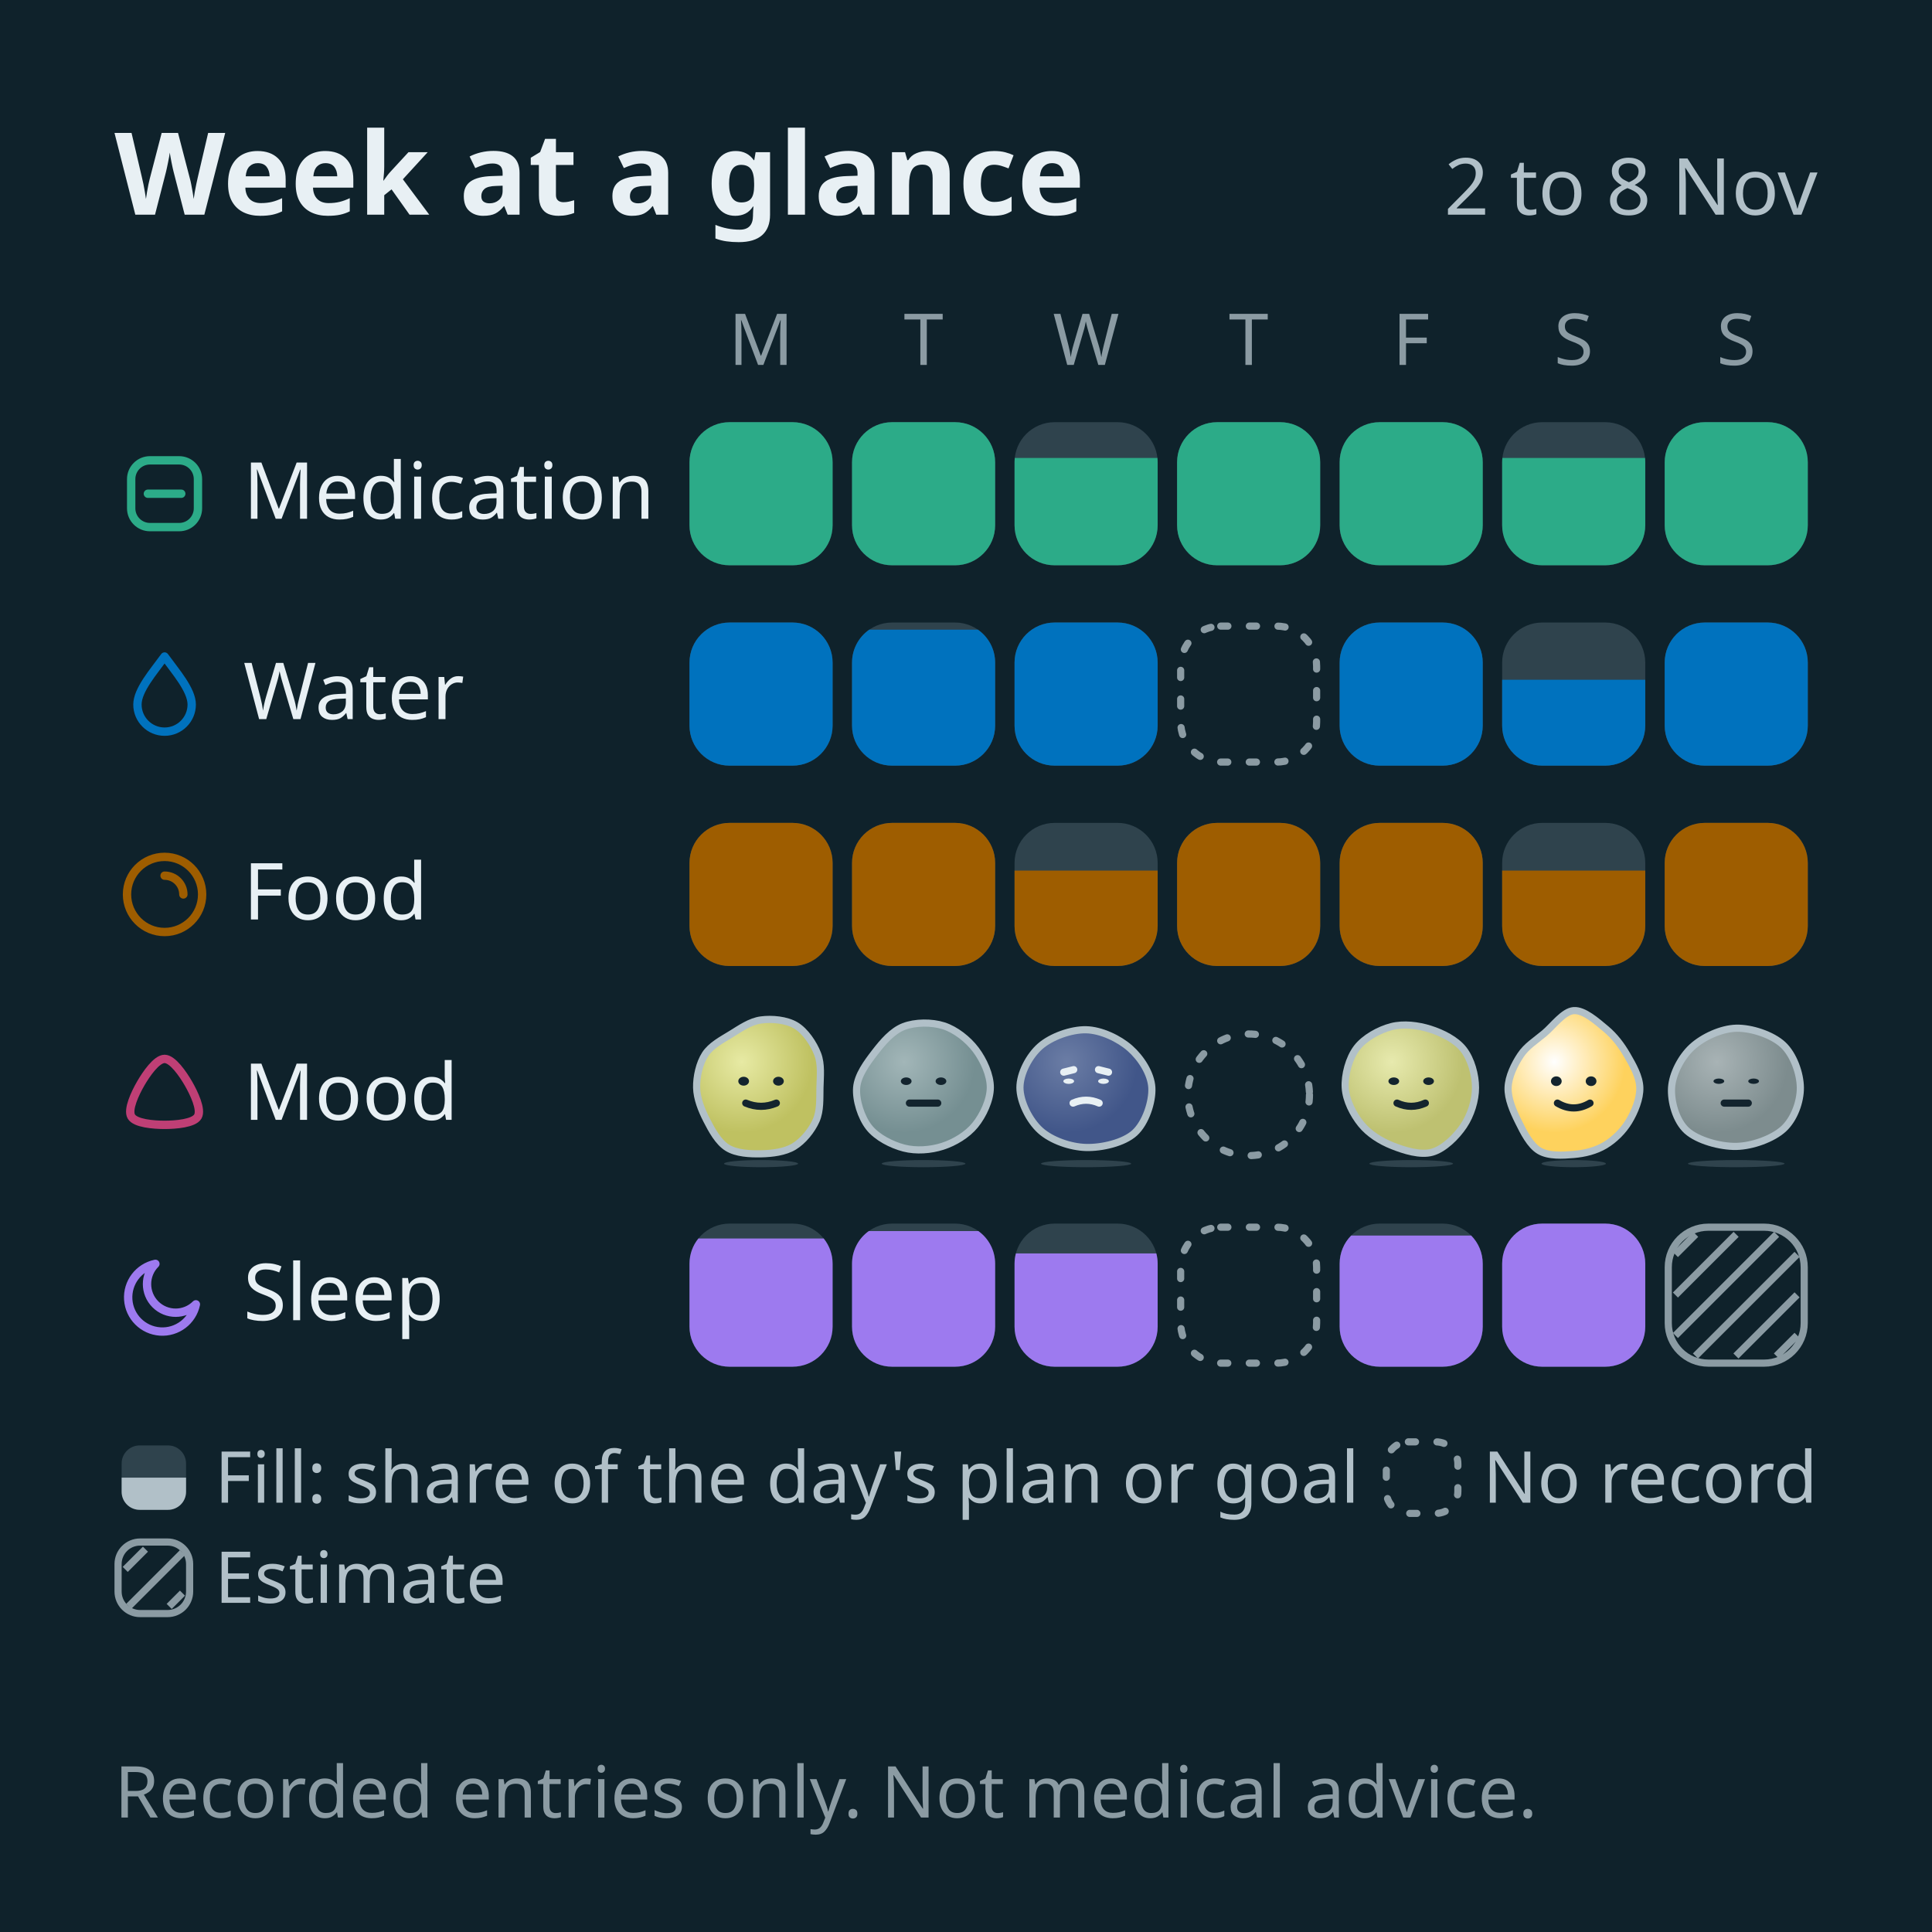
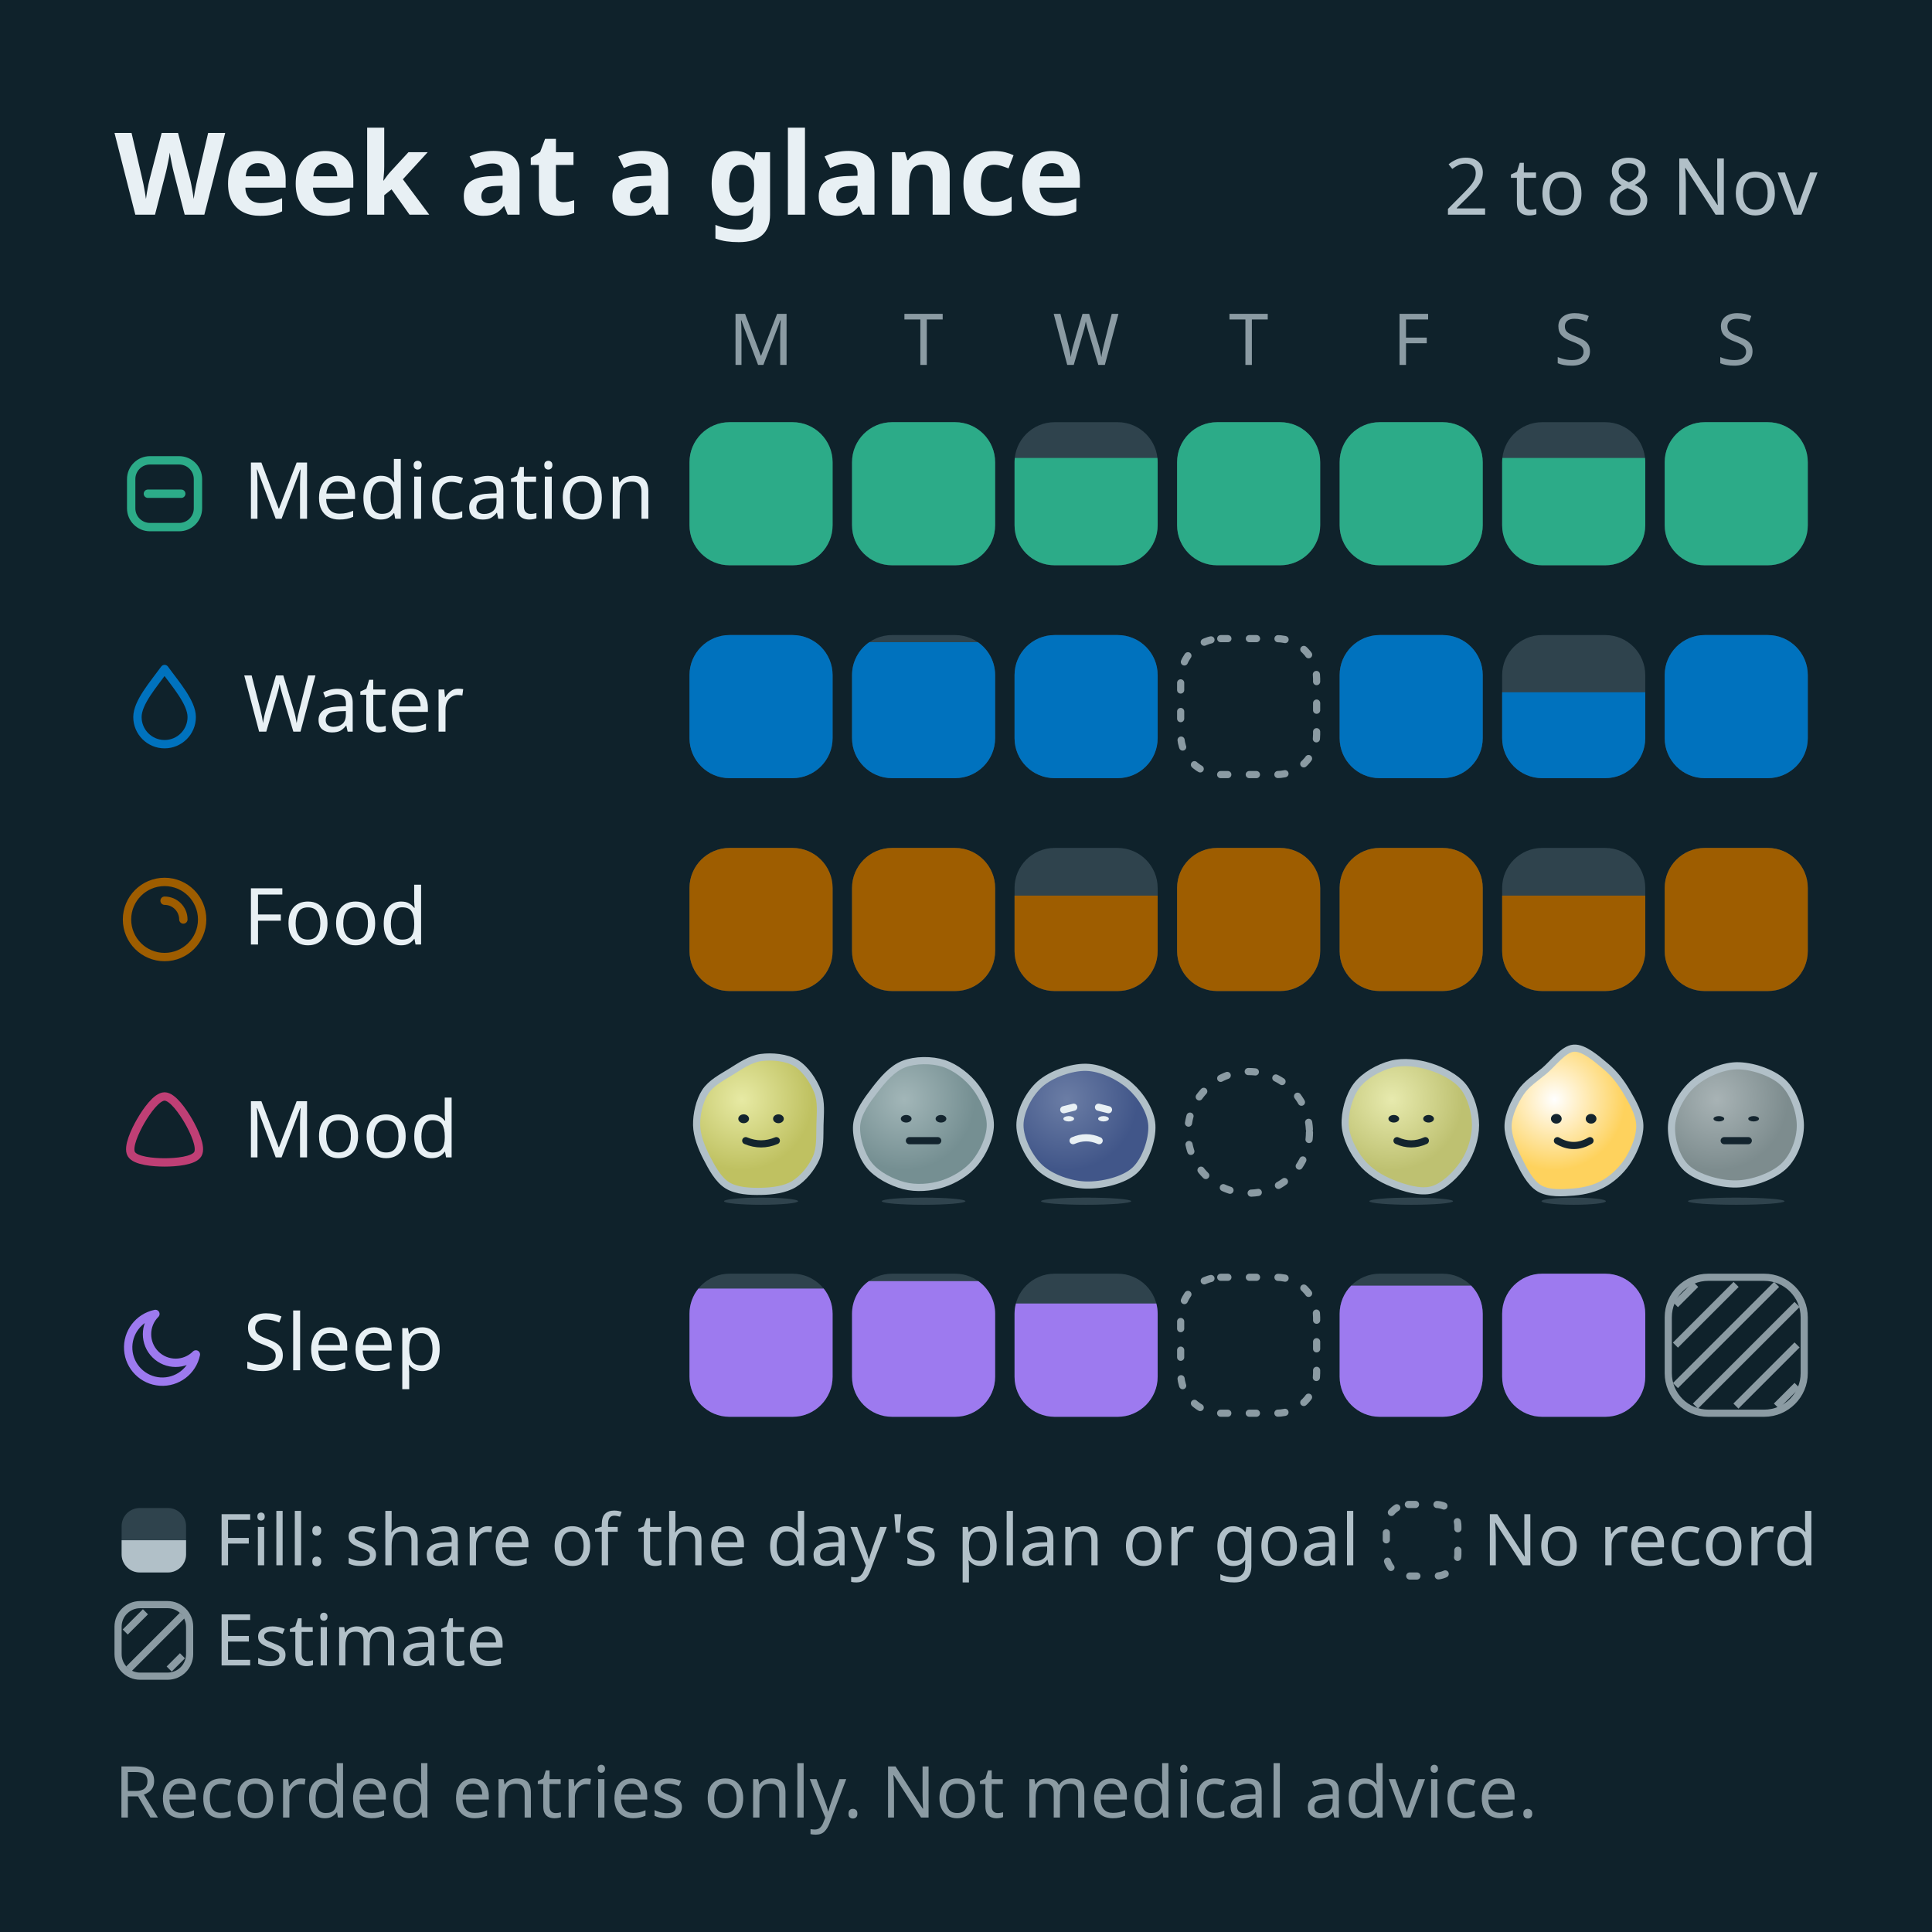
<svg xmlns="http://www.w3.org/2000/svg" width="1080" height="1080" viewBox="0 0 1080 1080">
  <defs>
-     <radialGradient id="g1" gradientUnits="userSpaceOnUse" cx="414.63" cy="593.6" r="39.6">
+     <radialGradient id="g1" gradientUnits="userSpaceOnUse" cx="414.63" cy="614.6" r="39.6">
      <stop offset="0" stop-color="#e7eaa4" />
      <stop offset="1" stop-color="#bfc161" />
    </radialGradient>
-     <radialGradient id="g2" gradientUnits="userSpaceOnUse" cx="505.49" cy="593.6" r="39.6">
+     <radialGradient id="g2" gradientUnits="userSpaceOnUse" cx="505.49" cy="614.6" r="39.6">
      <stop offset="0" stop-color="#a2b6b8" />
      <stop offset="1" stop-color="#758f92" />
    </radialGradient>
-     <radialGradient id="g3" gradientUnits="userSpaceOnUse" cx="596.34" cy="593.6" r="39.6">
+     <radialGradient id="g3" gradientUnits="userSpaceOnUse" cx="596.34" cy="614.6" r="39.6">
      <stop offset="0" stop-color="#6b7da5" />
      <stop offset="1" stop-color="#415689" />
    </radialGradient>
-     <radialGradient id="g4" gradientUnits="userSpaceOnUse" cx="778.06" cy="593.6" r="39.6">
+     <radialGradient id="g4" gradientUnits="userSpaceOnUse" cx="778.06" cy="614.6" r="39.6">
      <stop offset="0" stop-color="#e7eaae" />
      <stop offset="1" stop-color="#bec171" />
    </radialGradient>
-     <radialGradient id="g5" gradientUnits="userSpaceOnUse" cx="868.91" cy="593.6" r="39.6">
+     <radialGradient id="g5" gradientUnits="userSpaceOnUse" cx="868.91" cy="614.6" r="39.6">
      <stop offset="0" stop-color="#ffffff" />
      <stop offset="1" stop-color="#fed25d" />
    </radialGradient>
-     <radialGradient id="g6" gradientUnits="userSpaceOnUse" cx="959.77" cy="593.6" r="39.6">
+     <radialGradient id="g6" gradientUnits="userSpaceOnUse" cx="959.77" cy="614.6" r="39.6">
      <stop offset="0" stop-color="#a8b3b5" />
      <stop offset="1" stop-color="#7d8c8e" />
    </radialGradient>
  </defs>
  <rect width="1080" height="1080" fill="#0f222b" />
  <text x="64" y="120" font-family="Geologica" font-weight="600" font-size="64" fill="#e8f0f4">Week at a glance</text>
  <text x="1016" y="120" font-family="IBM Plex Sans" font-weight="500" font-size="44" fill="#b1c0c8" text-anchor="end">2 to 8 Nov</text>
  <text x="425.43" y="204" font-family="IBM Plex Sans" font-weight="500" font-size="40" fill="#8b9ba3" text-anchor="middle">M</text>
  <text x="516.29" y="204" font-family="IBM Plex Sans" font-weight="500" font-size="40" fill="#8b9ba3" text-anchor="middle">T</text>
  <text x="607.14" y="204" font-family="IBM Plex Sans" font-weight="500" font-size="40" fill="#8b9ba3" text-anchor="middle">W</text>
  <text x="698" y="204" font-family="IBM Plex Sans" font-weight="500" font-size="40" fill="#8b9ba3" text-anchor="middle">T</text>
  <text x="788.86" y="204" font-family="IBM Plex Sans" font-weight="500" font-size="40" fill="#8b9ba3" text-anchor="middle">F</text>
  <text x="879.71" y="204" font-family="IBM Plex Sans" font-weight="500" font-size="40" fill="#8b9ba3" text-anchor="middle">S</text>
  <text x="970.57" y="204" font-family="IBM Plex Sans" font-weight="500" font-size="40" fill="#8b9ba3" text-anchor="middle">S</text>
  <g>
    <rect x="73.33" y="257.33" width="37.33" height="37.33" rx="10.5" fill="none" stroke="#2cab88" stroke-width="4.67" stroke-linecap="round" stroke-linejoin="round" />
    <line x1="82.67" y1="276" x2="101.33" y2="276" stroke="#2cab88" stroke-width="4.67" stroke-linecap="round" stroke-linejoin="round" />
  </g>
  <text x="136" y="290" font-family="IBM Plex Sans" font-weight="500" font-size="44" fill="#e8f0f4">Medication</text>
  <g>
    <rect x="385.43" y="236" width="80" height="80" rx="22.4" fill="#2f434d" />
    <path d="M407.83 236 L443.03 236 A22.4 22.4 0 0 1 465.43 258.4 L465.43 293.6 A22.4 22.4 0 0 1 443.03 316 L407.83 316 A22.4 22.4 0 0 1 385.43 293.6 L385.43 258.4 A22.4 22.4 0 0 1 407.83 236 Z" fill="#2cab88" />
  </g>
  <g>
    <rect x="476.29" y="236" width="80" height="80" rx="22.4" fill="#2f434d" />
    <path d="M498.69 236 L533.89 236 A22.4 22.4 0 0 1 556.29 258.4 L556.29 293.6 A22.4 22.4 0 0 1 533.89 316 L498.69 316 A22.4 22.4 0 0 1 476.29 293.6 L476.29 258.4 A22.4 22.4 0 0 1 498.69 236 Z" fill="#2cab88" />
  </g>
  <g>
    <rect x="567.14" y="236" width="80" height="80" rx="22.4" fill="#2f434d" />
    <path d="M567.27 256 L647.01 256 A22.4 22.4 0 0 1 647.14 258.4 L647.14 293.6 A22.4 22.4 0 0 1 624.74 316 L589.54 316 A22.4 22.4 0 0 1 567.14 293.6 L567.14 258.4 A22.4 22.4 0 0 1 567.27 256 Z" fill="#2cab88" />
  </g>
  <g>
    <rect x="658" y="236" width="80" height="80" rx="22.4" fill="#2f434d" />
    <path d="M680.4 236 L715.6 236 A22.4 22.4 0 0 1 738 258.4 L738 293.6 A22.4 22.4 0 0 1 715.6 316 L680.4 316 A22.4 22.4 0 0 1 658 293.6 L658 258.4 A22.4 22.4 0 0 1 680.4 236 Z" fill="#2cab88" />
  </g>
  <g>
    <rect x="748.86" y="236" width="80" height="80" rx="22.4" fill="#2f434d" />
    <path d="M771.26 236 L806.46 236 A22.4 22.4 0 0 1 828.86 258.4 L828.86 293.6 A22.4 22.4 0 0 1 806.46 316 L771.26 316 A22.4 22.4 0 0 1 748.86 293.6 L748.86 258.4 A22.4 22.4 0 0 1 771.26 236 Z" fill="#2cab88" />
  </g>
  <g>
    <rect x="839.71" y="236" width="80" height="80" rx="22.4" fill="#2f434d" />
    <path d="M839.84 256 L919.59 256 A22.4 22.4 0 0 1 919.71 258.4 L919.71 293.6 A22.4 22.4 0 0 1 897.31 316 L862.11 316 A22.4 22.4 0 0 1 839.71 293.6 L839.71 258.4 A22.4 22.4 0 0 1 839.84 256 Z" fill="#2cab88" />
  </g>
  <g>
    <rect x="930.57" y="236" width="80" height="80" rx="22.4" fill="#2f434d" />
    <path d="M952.97 236 L988.17 236 A22.4 22.4 0 0 1 1010.57 258.4 L1010.57 293.6 A22.4 22.4 0 0 1 988.17 316 L952.97 316 A22.4 22.4 0 0 1 930.57 293.6 L930.57 258.4 A22.4 22.4 0 0 1 952.97 236 Z" fill="#2cab88" />
  </g>
  <g>
-     <path d="M92 367 C85.93 375.4 76.83 385.67 76.83 393.83 A15.17 15.17 0 0 0 107.17 393.83 C107.17 385.67 98.07 375.4 92 367 Z" fill="none" stroke="#0072be" stroke-width="4.67" stroke-linecap="round" stroke-linejoin="round" />
-   </g>
-   <text x="136" y="402" font-family="IBM Plex Sans" font-weight="500" font-size="44" fill="#e8f0f4">Water</text>
-   <g>
-     <rect x="385.43" y="348" width="80" height="80" rx="22.4" fill="#2f434d" />
-     <path d="M407.83 348 L443.03 348 A22.4 22.4 0 0 1 465.43 370.4 L465.43 405.6 A22.4 22.4 0 0 1 443.03 428 L407.83 428 A22.4 22.4 0 0 1 385.43 405.6 L385.43 370.4 A22.4 22.4 0 0 1 407.83 348 Z" fill="#0072be" />
-   </g>
-   <g>
-     <rect x="476.29" y="348" width="80" height="80" rx="22.4" fill="#2f434d" />
-     <path d="M485.91 352 L546.66 352 A22.4 22.4 0 0 1 556.29 370.4 L556.29 405.6 A22.4 22.4 0 0 1 533.89 428 L498.69 428 A22.4 22.4 0 0 1 476.29 405.6 L476.29 370.4 A22.4 22.4 0 0 1 485.91 352 Z" fill="#0072be" />
-   </g>
-   <g>
-     <rect x="567.14" y="348" width="80" height="80" rx="22.4" fill="#2f434d" />
-     <path d="M589.54 348 L624.74 348 A22.4 22.4 0 0 1 647.14 370.4 L647.14 405.6 A22.4 22.4 0 0 1 624.74 428 L589.54 428 A22.4 22.4 0 0 1 567.14 405.6 L567.14 370.4 A22.4 22.4 0 0 1 589.54 348 Z" fill="#0072be" />
-   </g>
-   <g>
-     <rect x="660" y="350" width="76" height="76" rx="22.4" fill="none" stroke="#8b9ba3" stroke-width="4" stroke-linecap="round" stroke-linejoin="round" stroke-dasharray="4 12" />
-   </g>
-   <g>
-     <rect x="748.86" y="348" width="80" height="80" rx="22.4" fill="#2f434d" />
-     <path d="M771.26 348 L806.46 348 A22.4 22.4 0 0 1 828.86 370.4 L828.86 405.6 A22.4 22.4 0 0 1 806.46 428 L771.26 428 A22.4 22.4 0 0 1 748.86 405.6 L748.86 370.4 A22.4 22.4 0 0 1 771.26 348 Z" fill="#0072be" />
-   </g>
-   <g>
-     <rect x="839.71" y="348" width="80" height="80" rx="22.4" fill="#2f434d" />
-     <path d="M839.71 380 L919.71 380 L919.71 405.6 A22.4 22.4 0 0 1 897.31 428 L862.11 428 A22.4 22.4 0 0 1 839.71 405.6 Z" fill="#0072be" />
-   </g>
-   <g>
-     <rect x="930.57" y="348" width="80" height="80" rx="22.4" fill="#2f434d" />
-     <path d="M952.97 348 L988.17 348 A22.4 22.4 0 0 1 1010.57 370.4 L1010.57 405.6 A22.4 22.4 0 0 1 988.17 428 L952.97 428 A22.4 22.4 0 0 1 930.57 405.6 L930.57 370.4 A22.4 22.4 0 0 1 952.97 348 Z" fill="#0072be" />
-   </g>
-   <g>
-     <circle cx="92" cy="500" r="21" fill="none" stroke="#9e5d00" stroke-width="4.67" stroke-linecap="round" stroke-linejoin="round" />
-     <path d="M92 489.5 A10.5 10.5 0 0 1 102.5 500" fill="none" stroke="#9e5d00" stroke-width="4.67" stroke-linecap="round" stroke-linejoin="round" />
-   </g>
-   <text x="136" y="514" font-family="IBM Plex Sans" font-weight="500" font-size="44" fill="#e8f0f4">Food</text>
-   <g>
-     <rect x="385.43" y="460" width="80" height="80" rx="22.4" fill="#2f434d" />
-     <path d="M407.83 460 L443.03 460 A22.4 22.4 0 0 1 465.43 482.4 L465.43 517.6 A22.4 22.4 0 0 1 443.03 540 L407.83 540 A22.4 22.4 0 0 1 385.43 517.6 L385.43 482.4 A22.4 22.4 0 0 1 407.83 460 Z" fill="#9e5d00" />
-   </g>
-   <g>
-     <rect x="476.29" y="460" width="80" height="80" rx="22.4" fill="#2f434d" />
-     <path d="M498.69 460 L533.89 460 A22.4 22.4 0 0 1 556.29 482.4 L556.29 517.6 A22.4 22.4 0 0 1 533.89 540 L498.69 540 A22.4 22.4 0 0 1 476.29 517.6 L476.29 482.4 A22.4 22.4 0 0 1 498.69 460 Z" fill="#9e5d00" />
-   </g>
-   <g>
-     <rect x="567.14" y="460" width="80" height="80" rx="22.4" fill="#2f434d" />
-     <path d="M567.14 486.67 L647.14 486.67 L647.14 517.6 A22.4 22.4 0 0 1 624.74 540 L589.54 540 A22.4 22.4 0 0 1 567.14 517.6 Z" fill="#9e5d00" />
-   </g>
-   <g>
-     <rect x="658" y="460" width="80" height="80" rx="22.4" fill="#2f434d" />
-     <path d="M680.4 460 L715.6 460 A22.4 22.4 0 0 1 738 482.4 L738 517.6 A22.4 22.4 0 0 1 715.6 540 L680.4 540 A22.4 22.4 0 0 1 658 517.6 L658 482.4 A22.4 22.4 0 0 1 680.4 460 Z" fill="#9e5d00" />
-   </g>
-   <g>
-     <rect x="748.86" y="460" width="80" height="80" rx="22.4" fill="#2f434d" />
-     <path d="M771.26 460 L806.46 460 A22.4 22.4 0 0 1 828.86 482.4 L828.86 517.6 A22.4 22.4 0 0 1 806.46 540 L771.26 540 A22.4 22.4 0 0 1 748.86 517.6 L748.86 482.4 A22.4 22.4 0 0 1 771.26 460 Z" fill="#9e5d00" />
-   </g>
-   <g>
-     <rect x="839.71" y="460" width="80" height="80" rx="22.4" fill="#2f434d" />
-     <path d="M839.71 486.67 L919.71 486.67 L919.71 517.6 A22.4 22.4 0 0 1 897.31 540 L862.11 540 A22.4 22.4 0 0 1 839.71 517.6 Z" fill="#9e5d00" />
-   </g>
-   <g>
-     <rect x="930.57" y="460" width="80" height="80" rx="22.4" fill="#2f434d" />
-     <path d="M952.97 460 L988.17 460 A22.4 22.4 0 0 1 1010.57 482.4 L1010.57 517.6 A22.4 22.4 0 0 1 988.17 540 L952.97 540 A22.4 22.4 0 0 1 930.57 517.6 L930.57 482.4 A22.4 22.4 0 0 1 952.97 460 Z" fill="#9e5d00" />
-   </g>
-   <g>
-     <path d="M92 591.93 C96.45 591.93 102.24 600.33 105.34 605.7 C108.44 611.07 112.81 620.28 110.59 624.13 C108.37 627.98 98.2 628.8 92 628.8 C85.8 628.8 75.63 627.98 73.41 624.13 C71.19 620.28 75.56 611.07 78.66 605.7 C81.76 600.33 87.55 591.93 92 591.93 Z" fill="none" stroke="#bf3f75" stroke-width="4.67" stroke-linecap="round" stroke-linejoin="round" />
-   </g>
-   <text x="136" y="626" font-family="IBM Plex Sans" font-weight="500" font-size="44" fill="#e8f0f4">Mood</text>
-   <g>
-     <ellipse cx="425.43" cy="650.48" rx="20.7" ry="2" fill="#2f434d" />
-     <path d="M458.36 608 C458.22 614.19 458.65 620.84 456.24 626.32 C453.82 631.8 449 637.79 443.87 640.9 C438.73 644.01 431.64 644.87 425.43 644.99 C419.21 645.11 411.66 644.76 406.59 641.61 C401.51 638.47 397.85 631.7 394.99 626.1 C392.13 620.5 389.56 614.11 389.42 608 C389.29 601.89 390.97 594.4 394.18 589.42 C397.38 584.43 403.45 581.29 408.66 578.08 C413.87 574.87 419.39 570.96 425.43 570.16 C431.47 569.35 439.64 570.07 444.91 573.24 C450.19 576.41 454.83 583.39 457.07 589.18 C459.32 594.97 458.49 601.81 458.36 608 Z" fill="url(#g1)" stroke="#b1c0c8" stroke-width="4" stroke-linecap="round" stroke-linejoin="round" />
-     <ellipse cx="415.71" cy="604.4" rx="3" ry="2.48" fill="#13242e" />
-     <ellipse cx="435.15" cy="604.4" rx="3" ry="2.48" fill="#13242e" />
-     <path d="M416.87 616.64 Q425.43 620.24 433.98 616.64" fill="none" stroke="#13242e" stroke-width="4" stroke-linecap="round" stroke-linejoin="round" />
-   </g>
-   <g>
-     <ellipse cx="516.29" cy="650.48" rx="23.4" ry="2" fill="#2f434d" />
-     <path d="M553.6 608 C553.54 615.02 549.55 623.48 545.11 628.94 C540.66 634.4 533.57 638.64 526.94 640.78 C520.3 642.92 512.17 643.55 505.31 641.78 C498.45 640.01 490.17 635.81 485.76 630.18 C481.35 624.55 478.32 614.99 478.87 608 C479.43 601.01 484.72 593.94 489.1 588.25 C493.49 582.56 498.78 576.3 505.19 573.84 C511.59 571.37 520.8 571.28 527.52 573.44 C534.23 575.6 541.12 581.04 545.46 586.8 C549.81 592.56 553.66 600.98 553.6 608 Z" fill="url(#g2)" stroke="#b1c0c8" stroke-width="4" stroke-linecap="round" stroke-linejoin="round" />
-     <ellipse cx="506.57" cy="604.4" rx="3" ry="2.11" fill="#13242e" />
-     <ellipse cx="526.01" cy="604.4" rx="3" ry="2.11" fill="#13242e" />
-     <path d="M508.37 616.64 Q516.29 616.64 524.21 616.64" fill="none" stroke="#13242e" stroke-width="4" stroke-linecap="round" stroke-linejoin="round" />
-   </g>
-   <g>
-     <ellipse cx="607.14" cy="650.48" rx="25.2" ry="2" fill="#2f434d" />
-     <path d="M643.89 608 C644.33 615.89 640.4 627.73 634.27 633.3 C628.15 638.88 615.93 641.68 607.14 641.45 C598.35 641.22 587.7 637.5 581.54 631.92 C575.37 626.34 570.17 615.84 570.15 608 C570.14 600.16 575.29 590.28 581.46 584.88 C587.62 579.49 598.78 575.46 607.14 575.64 C615.5 575.82 625.5 580.57 631.62 585.97 C637.75 591.36 643.45 600.11 643.89 608 Z" fill="url(#g3)" stroke="#b1c0c8" stroke-width="4" stroke-linecap="round" stroke-linejoin="round" />
-     <ellipse cx="597.42" cy="604.4" rx="3" ry="1.5" fill="#e8f0f4" />
-     <ellipse cx="616.86" cy="604.4" rx="3" ry="1.5" fill="#e8f0f4" />
-     <path d="M599.86 616.64 Q607.14 613.4 614.43 616.64" fill="none" stroke="#e8f0f4" stroke-width="4" stroke-linecap="round" stroke-linejoin="round" />
-     <line x1="594.63" y1="599.34" x2="600.22" y2="597.94" stroke="#e8f0f4" stroke-width="4" stroke-linecap="round" stroke-linejoin="round" />
-     <line x1="619.66" y1="599.34" x2="614.07" y2="597.94" stroke="#e8f0f4" stroke-width="4" stroke-linecap="round" stroke-linejoin="round" />
-   </g>
-   <g>
-     <circle cx="698" cy="612" r="34" fill="none" stroke="#8b9ba3" stroke-width="4" stroke-linecap="round" stroke-linejoin="round" stroke-dasharray="4 12" />
-   </g>
-   <g>
-     <ellipse cx="788.86" cy="650.48" rx="23.4" ry="2" fill="#2f434d" />
-     <path d="M824.82 608 C824.83 615.1 822.24 623.31 818.21 629.32 C814.17 635.34 807.24 642.24 800.59 644.1 C793.94 645.96 784.93 643.09 778.31 640.47 C771.68 637.85 765.22 633.77 760.84 628.36 C756.45 622.95 752.39 615.08 751.99 608 C751.58 600.92 754.09 591.55 758.39 585.87 C762.69 580.18 770.93 575.66 777.78 573.89 C784.62 572.13 792.75 573.15 799.49 575.29 C806.22 577.42 813.95 581.25 818.17 586.7 C822.4 592.15 824.82 600.9 824.82 608 Z" fill="url(#g4)" stroke="#b1c0c8" stroke-width="4" stroke-linecap="round" stroke-linejoin="round" />
-     <ellipse cx="779.14" cy="604.4" rx="3" ry="2.11" fill="#13242e" />
-     <ellipse cx="798.58" cy="604.4" rx="3" ry="2.11" fill="#13242e" />
-     <path d="M780.94 616.64 Q788.86 620.24 796.78 616.64" fill="none" stroke="#13242e" stroke-width="4" stroke-linecap="round" stroke-linejoin="round" />
-   </g>
-   <g>
-     <ellipse cx="879.71" cy="650.48" rx="18" ry="2" fill="#2f434d" />
-     <path d="M916.67 608 C916.85 614.19 913.82 621.52 910.58 626.89 C907.35 632.26 902.4 637.12 897.25 640.2 C892.11 643.27 885.84 644.84 879.71 645.35 C873.59 645.87 865.65 646.36 860.49 643.29 C855.33 640.23 851.65 632.83 848.75 626.95 C845.84 621.07 842.82 614.19 843.03 608 C843.24 601.81 846.64 594.87 850.01 589.82 C853.37 584.77 858.25 581.83 863.2 577.69 C868.16 573.54 873.98 565.37 879.71 564.94 C885.45 564.51 892.66 570.98 897.63 575.12 C902.59 579.25 906.36 584.27 909.53 589.75 C912.71 595.23 916.5 601.81 916.67 608 Z" fill="url(#g5)" stroke="#b1c0c8" stroke-width="4" stroke-linecap="round" stroke-linejoin="round" />
-     <ellipse cx="869.99" cy="604.4" rx="3" ry="2.7" fill="#13242e" />
-     <ellipse cx="889.43" cy="604.4" rx="3" ry="2.7" fill="#13242e" />
-     <path d="M870.61 616.64 Q879.71 622.04 888.82 616.64" fill="none" stroke="#13242e" stroke-width="4" stroke-linecap="round" stroke-linejoin="round" />
-   </g>
-   <g>
-     <ellipse cx="970.57" cy="650.48" rx="27" ry="2" fill="#2f434d" />
-     <path d="M1006.41 608 C1006.47 615.84 1002.98 625.56 997.01 631.04 C991.04 636.52 979.59 640.69 970.57 640.85 C961.56 641.02 948.95 637.52 942.92 632.04 C936.9 626.57 933.93 615.79 934.42 608 C934.91 600.21 939.86 590.82 945.88 585.29 C951.91 579.75 962.11 575 970.57 574.78 C979.04 574.57 990.69 578.46 996.66 584 C1002.64 589.53 1006.35 600.16 1006.41 608 Z" fill="url(#g6)" stroke="#b1c0c8" stroke-width="4" stroke-linecap="round" stroke-linejoin="round" />
-     <ellipse cx="960.85" cy="604.4" rx="3" ry="1.5" fill="#13242e" />
-     <ellipse cx="980.29" cy="604.4" rx="3" ry="1.5" fill="#13242e" />
-     <path d="M963.84 616.64 Q970.57 616.64 977.3 616.64" fill="none" stroke="#13242e" stroke-width="4" stroke-linecap="round" stroke-linejoin="round" />
-   </g>
-   <g>
-     <path d="M109.5 729.13 A19.13 19.13 0 1 1 86.87 706.5 A15.4 15.4 0 0 0 109.5 729.13 Z" fill="none" stroke="#9d7aef" stroke-width="4.67" stroke-linecap="round" stroke-linejoin="round" />
-   </g>
-   <text x="136" y="738" font-family="IBM Plex Sans" font-weight="500" font-size="44" fill="#e8f0f4">Sleep</text>
-   <g>
-     <rect x="385.43" y="684" width="80" height="80" rx="22.4" fill="#2f434d" />
-     <path d="M390.4 692.33 L460.46 692.33 A22.4 22.4 0 0 1 465.43 706.4 L465.43 741.6 A22.4 22.4 0 0 1 443.03 764 L407.83 764 A22.4 22.4 0 0 1 385.43 741.6 L385.43 706.4 A22.4 22.4 0 0 1 390.4 692.33 Z" fill="#9d7aef" />
-   </g>
-   <g>
-     <rect x="476.29" y="684" width="80" height="80" rx="22.4" fill="#2f434d" />
-     <path d="M485.67 688.17 L546.9 688.17 A22.4 22.4 0 0 1 556.29 706.4 L556.29 741.6 A22.4 22.4 0 0 1 533.89 764 L498.69 764 A22.4 22.4 0 0 1 476.29 741.6 L476.29 706.4 A22.4 22.4 0 0 1 485.67 688.17 Z" fill="#9d7aef" />
-   </g>
-   <g>
-     <rect x="567.14" y="684" width="80" height="80" rx="22.4" fill="#2f434d" />
-     <path d="M567.89 700.67 L646.4 700.67 A22.4 22.4 0 0 1 647.14 706.4 L647.14 741.6 A22.4 22.4 0 0 1 624.74 764 L589.54 764 A22.4 22.4 0 0 1 567.14 741.6 L567.14 706.4 A22.4 22.4 0 0 1 567.89 700.67 Z" fill="#9d7aef" />
-   </g>
-   <g>
-     <rect x="660" y="686" width="76" height="76" rx="22.4" fill="none" stroke="#8b9ba3" stroke-width="4" stroke-linecap="round" stroke-linejoin="round" stroke-dasharray="4 12" />
-   </g>
-   <g>
-     <rect x="748.86" y="684" width="80" height="80" rx="22.4" fill="#2f434d" />
-     <path d="M755.31 690.67 L822.4 690.67 A22.4 22.4 0 0 1 828.86 706.4 L828.86 741.6 A22.4 22.4 0 0 1 806.46 764 L771.26 764 A22.4 22.4 0 0 1 748.86 741.6 L748.86 706.4 A22.4 22.4 0 0 1 755.31 690.67 Z" fill="#9d7aef" />
-   </g>
-   <g>
-     <rect x="839.71" y="684" width="80" height="80" rx="22.4" fill="#2f434d" />
-     <path d="M862.11 684 L897.31 684 A22.4 22.4 0 0 1 919.71 706.4 L919.71 741.6 A22.4 22.4 0 0 1 897.31 764 L862.11 764 A22.4 22.4 0 0 1 839.71 741.6 L839.71 706.4 A22.4 22.4 0 0 1 862.11 684 Z" fill="#9d7aef" />
-   </g>
-   <g>
-     <rect x="932.57" y="686" width="76" height="76" rx="22.4" fill="none" stroke="#8b9ba3" stroke-width="4" />
-     <line x1="936.57" y1="701.31" x2="947.89" y2="690" stroke="#8b9ba3" stroke-width="4" />
-     <line x1="936.57" y1="723.94" x2="970.51" y2="690" stroke="#8b9ba3" stroke-width="4" />
-     <line x1="936.57" y1="746.57" x2="993.14" y2="690" stroke="#8b9ba3" stroke-width="4" />
-     <line x1="947.77" y1="758" x2="1004.57" y2="701.2" stroke="#8b9ba3" stroke-width="4" />
-     <line x1="970.39" y1="758" x2="1004.57" y2="723.82" stroke="#8b9ba3" stroke-width="4" />
-     <line x1="993.02" y1="758" x2="1004.57" y2="746.45" stroke="#8b9ba3" stroke-width="4" />
-   </g>
-   <g>
-     <rect x="68" y="808" width="36" height="36" rx="10.08" fill="#2f434d" />
-     <path d="M68 826 L104 826 L104 833.92 A10.08 10.08 0 0 1 93.92 844 L78.08 844 A10.08 10.08 0 0 1 68 833.92 Z" fill="#b1c0c8" />
-   </g>
-   <text x="120" y="840" font-family="IBM Plex Sans" font-weight="500" font-size="40" fill="#b1c0c8">Fill: share of the day's plan or goal</text>
-   <g>
-     <rect x="774.96" y="806" width="40" height="40" rx="12.32" fill="none" stroke="#8b9ba3" stroke-width="4" stroke-linecap="round" stroke-linejoin="round" stroke-dasharray="4 12" />
-   </g>
-   <text x="828.96" y="840" font-family="IBM Plex Sans" font-weight="500" font-size="40" fill="#b1c0c8">No record</text>
-   <g>
-     <rect x="66" y="862" width="40" height="40" rx="12.32" fill="none" stroke="#8b9ba3" stroke-width="4" />
-     <line x1="70" y1="877.31" x2="81.31" y2="866" stroke="#8b9ba3" stroke-width="4" />
-     <line x1="71.94" y1="898" x2="102" y2="867.94" stroke="#8b9ba3" stroke-width="4" />
-     <line x1="94.57" y1="898" x2="102" y2="890.57" stroke="#8b9ba3" stroke-width="4" />
-   </g>
-   <text x="120" y="896" font-family="IBM Plex Sans" font-weight="500" font-size="40" fill="#b1c0c8">Estimate</text>
+     <path d="M92 374 C85.93 382.4 76.83 392.67 76.83 400.83 A15.17 15.17 0 0 0 107.17 400.83 C107.17 392.67 98.07 382.4 92 374 Z" fill="none" stroke="#0072be" stroke-width="4.67" stroke-linecap="round" stroke-linejoin="round" />
+   </g>
+   <text x="136" y="409" font-family="IBM Plex Sans" font-weight="500" font-size="44" fill="#e8f0f4">Water</text>
+   <g>
+     <rect x="385.43" y="355" width="80" height="80" rx="22.4" fill="#2f434d" />
+     <path d="M407.83 355 L443.03 355 A22.4 22.4 0 0 1 465.43 377.4 L465.43 412.6 A22.4 22.4 0 0 1 443.03 435 L407.83 435 A22.4 22.4 0 0 1 385.43 412.6 L385.43 377.4 A22.4 22.4 0 0 1 407.83 355 Z" fill="#0072be" />
+   </g>
+   <g>
+     <rect x="476.29" y="355" width="80" height="80" rx="22.4" fill="#2f434d" />
+     <path d="M485.91 359 L546.66 359 A22.4 22.4 0 0 1 556.29 377.4 L556.29 412.6 A22.4 22.4 0 0 1 533.89 435 L498.69 435 A22.4 22.4 0 0 1 476.29 412.6 L476.29 377.4 A22.4 22.4 0 0 1 485.91 359 Z" fill="#0072be" />
+   </g>
+   <g>
+     <rect x="567.14" y="355" width="80" height="80" rx="22.4" fill="#2f434d" />
+     <path d="M589.54 355 L624.74 355 A22.4 22.4 0 0 1 647.14 377.4 L647.14 412.6 A22.4 22.4 0 0 1 624.74 435 L589.54 435 A22.4 22.4 0 0 1 567.14 412.6 L567.14 377.4 A22.4 22.4 0 0 1 589.54 355 Z" fill="#0072be" />
+   </g>
+   <g>
+     <rect x="660" y="357" width="76" height="76" rx="22.4" fill="none" stroke="#8b9ba3" stroke-width="4" stroke-linecap="round" stroke-linejoin="round" stroke-dasharray="4 12" />
+   </g>
+   <g>
+     <rect x="748.86" y="355" width="80" height="80" rx="22.4" fill="#2f434d" />
+     <path d="M771.26 355 L806.46 355 A22.4 22.4 0 0 1 828.86 377.4 L828.86 412.6 A22.4 22.4 0 0 1 806.46 435 L771.26 435 A22.4 22.4 0 0 1 748.86 412.6 L748.86 377.4 A22.4 22.4 0 0 1 771.26 355 Z" fill="#0072be" />
+   </g>
+   <g>
+     <rect x="839.71" y="355" width="80" height="80" rx="22.4" fill="#2f434d" />
+     <path d="M839.71 387 L919.71 387 L919.71 412.6 A22.4 22.4 0 0 1 897.31 435 L862.11 435 A22.4 22.4 0 0 1 839.71 412.6 Z" fill="#0072be" />
+   </g>
+   <g>
+     <rect x="930.57" y="355" width="80" height="80" rx="22.4" fill="#2f434d" />
+     <path d="M952.97 355 L988.17 355 A22.4 22.4 0 0 1 1010.57 377.4 L1010.57 412.6 A22.4 22.4 0 0 1 988.17 435 L952.97 435 A22.4 22.4 0 0 1 930.57 412.6 L930.57 377.4 A22.4 22.4 0 0 1 952.97 355 Z" fill="#0072be" />
+   </g>
+   <g>
+     <circle cx="92" cy="514" r="21" fill="none" stroke="#9e5d00" stroke-width="4.67" stroke-linecap="round" stroke-linejoin="round" />
+     <path d="M92 503.5 A10.5 10.5 0 0 1 102.5 514" fill="none" stroke="#9e5d00" stroke-width="4.67" stroke-linecap="round" stroke-linejoin="round" />
+   </g>
+   <text x="136" y="528" font-family="IBM Plex Sans" font-weight="500" font-size="44" fill="#e8f0f4">Food</text>
+   <g>
+     <rect x="385.43" y="474" width="80" height="80" rx="22.4" fill="#2f434d" />
+     <path d="M407.83 474 L443.03 474 A22.4 22.4 0 0 1 465.43 496.4 L465.43 531.6 A22.4 22.4 0 0 1 443.03 554 L407.83 554 A22.4 22.4 0 0 1 385.43 531.6 L385.43 496.4 A22.4 22.4 0 0 1 407.83 474 Z" fill="#9e5d00" />
+   </g>
+   <g>
+     <rect x="476.29" y="474" width="80" height="80" rx="22.4" fill="#2f434d" />
+     <path d="M498.69 474 L533.89 474 A22.4 22.4 0 0 1 556.29 496.4 L556.29 531.6 A22.4 22.4 0 0 1 533.89 554 L498.69 554 A22.4 22.4 0 0 1 476.29 531.6 L476.29 496.4 A22.4 22.4 0 0 1 498.69 474 Z" fill="#9e5d00" />
+   </g>
+   <g>
+     <rect x="567.14" y="474" width="80" height="80" rx="22.4" fill="#2f434d" />
+     <path d="M567.14 500.67 L647.14 500.67 L647.14 531.6 A22.4 22.4 0 0 1 624.74 554 L589.54 554 A22.4 22.4 0 0 1 567.14 531.6 Z" fill="#9e5d00" />
+   </g>
+   <g>
+     <rect x="658" y="474" width="80" height="80" rx="22.4" fill="#2f434d" />
+     <path d="M680.4 474 L715.6 474 A22.4 22.4 0 0 1 738 496.4 L738 531.6 A22.4 22.4 0 0 1 715.6 554 L680.4 554 A22.4 22.4 0 0 1 658 531.6 L658 496.4 A22.4 22.4 0 0 1 680.4 474 Z" fill="#9e5d00" />
+   </g>
+   <g>
+     <rect x="748.86" y="474" width="80" height="80" rx="22.4" fill="#2f434d" />
+     <path d="M771.26 474 L806.46 474 A22.4 22.4 0 0 1 828.86 496.4 L828.86 531.6 A22.4 22.4 0 0 1 806.46 554 L771.26 554 A22.4 22.4 0 0 1 748.86 531.6 L748.86 496.4 A22.4 22.4 0 0 1 771.26 474 Z" fill="#9e5d00" />
+   </g>
+   <g>
+     <rect x="839.71" y="474" width="80" height="80" rx="22.4" fill="#2f434d" />
+     <path d="M839.71 500.67 L919.71 500.67 L919.71 531.6 A22.4 22.4 0 0 1 897.31 554 L862.11 554 A22.4 22.4 0 0 1 839.71 531.6 Z" fill="#9e5d00" />
+   </g>
+   <g>
+     <rect x="930.57" y="474" width="80" height="80" rx="22.4" fill="#2f434d" />
+     <path d="M952.97 474 L988.17 474 A22.4 22.4 0 0 1 1010.57 496.4 L1010.57 531.6 A22.4 22.4 0 0 1 988.17 554 L952.97 554 A22.4 22.4 0 0 1 930.57 531.6 L930.57 496.4 A22.4 22.4 0 0 1 952.97 474 Z" fill="#9e5d00" />
+   </g>
+   <g>
+     <path d="M92 612.93 C96.45 612.93 102.24 621.33 105.34 626.7 C108.44 632.07 112.81 641.28 110.59 645.13 C108.37 648.98 98.2 649.8 92 649.8 C85.8 649.8 75.63 648.98 73.41 645.13 C71.19 641.28 75.56 632.07 78.66 626.7 C81.76 621.33 87.55 612.93 92 612.93 Z" fill="none" stroke="#bf3f75" stroke-width="4.67" stroke-linecap="round" stroke-linejoin="round" />
+   </g>
+   <text x="136" y="647" font-family="IBM Plex Sans" font-weight="500" font-size="44" fill="#e8f0f4">Mood</text>
+   <g>
+     <ellipse cx="425.43" cy="671.48" rx="20.7" ry="2" fill="#2f434d" />
+     <path d="M458.36 629 C458.22 635.19 458.65 641.84 456.24 647.32 C453.82 652.8 449 658.79 443.87 661.9 C438.73 665.01 431.64 665.87 425.43 665.99 C419.21 666.11 411.66 665.76 406.59 662.61 C401.51 659.47 397.85 652.7 394.99 647.1 C392.13 641.5 389.56 635.11 389.42 629 C389.29 622.89 390.97 615.4 394.18 610.42 C397.38 605.43 403.45 602.29 408.66 599.08 C413.87 595.87 419.39 591.96 425.43 591.16 C431.47 590.35 439.64 591.07 444.91 594.24 C450.19 597.41 454.83 604.39 457.07 610.18 C459.32 615.97 458.49 622.81 458.36 629 Z" fill="url(#g1)" stroke="#b1c0c8" stroke-width="4" stroke-linecap="round" stroke-linejoin="round" />
+     <ellipse cx="415.71" cy="625.4" rx="3" ry="2.48" fill="#13242e" />
+     <ellipse cx="435.15" cy="625.4" rx="3" ry="2.48" fill="#13242e" />
+     <path d="M416.87 637.64 Q425.43 641.24 433.98 637.64" fill="none" stroke="#13242e" stroke-width="4" stroke-linecap="round" stroke-linejoin="round" />
+   </g>
+   <g>
+     <ellipse cx="516.29" cy="671.48" rx="23.4" ry="2" fill="#2f434d" />
+     <path d="M553.6 629 C553.54 636.02 549.55 644.48 545.11 649.94 C540.66 655.4 533.57 659.64 526.94 661.78 C520.3 663.92 512.17 664.55 505.31 662.78 C498.45 661.01 490.17 656.81 485.76 651.18 C481.35 645.55 478.32 635.99 478.87 629 C479.43 622.01 484.72 614.94 489.1 609.25 C493.49 603.56 498.78 597.3 505.19 594.84 C511.59 592.37 520.8 592.28 527.52 594.44 C534.23 596.6 541.12 602.04 545.46 607.8 C549.81 613.56 553.66 621.98 553.6 629 Z" fill="url(#g2)" stroke="#b1c0c8" stroke-width="4" stroke-linecap="round" stroke-linejoin="round" />
+     <ellipse cx="506.57" cy="625.4" rx="3" ry="2.11" fill="#13242e" />
+     <ellipse cx="526.01" cy="625.4" rx="3" ry="2.11" fill="#13242e" />
+     <path d="M508.37 637.64 Q516.29 637.64 524.21 637.64" fill="none" stroke="#13242e" stroke-width="4" stroke-linecap="round" stroke-linejoin="round" />
+   </g>
+   <g>
+     <ellipse cx="607.14" cy="671.48" rx="25.2" ry="2" fill="#2f434d" />
+     <path d="M643.89 629 C644.33 636.89 640.4 648.73 634.27 654.3 C628.15 659.88 615.93 662.68 607.14 662.45 C598.35 662.22 587.7 658.5 581.54 652.92 C575.37 647.34 570.17 636.84 570.15 629 C570.14 621.16 575.29 611.28 581.46 605.88 C587.62 600.49 598.78 596.46 607.14 596.64 C615.5 596.82 625.5 601.57 631.62 606.97 C637.75 612.36 643.45 621.11 643.89 629 Z" fill="url(#g3)" stroke="#b1c0c8" stroke-width="4" stroke-linecap="round" stroke-linejoin="round" />
+     <ellipse cx="597.42" cy="625.4" rx="3" ry="1.5" fill="#e8f0f4" />
+     <ellipse cx="616.86" cy="625.4" rx="3" ry="1.5" fill="#e8f0f4" />
+     <path d="M599.86 637.64 Q607.14 634.4 614.43 637.64" fill="none" stroke="#e8f0f4" stroke-width="4" stroke-linecap="round" stroke-linejoin="round" />
+     <line x1="594.63" y1="620.34" x2="600.22" y2="618.94" stroke="#e8f0f4" stroke-width="4" stroke-linecap="round" stroke-linejoin="round" />
+     <line x1="619.66" y1="620.34" x2="614.07" y2="618.94" stroke="#e8f0f4" stroke-width="4" stroke-linecap="round" stroke-linejoin="round" />
+   </g>
+   <g>
+     <circle cx="698" cy="633" r="34" fill="none" stroke="#8b9ba3" stroke-width="4" stroke-linecap="round" stroke-linejoin="round" stroke-dasharray="4 12" />
+   </g>
+   <g>
+     <ellipse cx="788.86" cy="671.48" rx="23.4" ry="2" fill="#2f434d" />
+     <path d="M824.82 629 C824.83 636.1 822.24 644.31 818.21 650.32 C814.17 656.34 807.24 663.24 800.59 665.1 C793.94 666.96 784.93 664.09 778.31 661.47 C771.68 658.85 765.22 654.77 760.84 649.36 C756.45 643.95 752.39 636.08 751.99 629 C751.58 621.92 754.09 612.55 758.39 606.87 C762.69 601.18 770.93 596.66 777.78 594.89 C784.62 593.13 792.75 594.15 799.49 596.29 C806.22 598.42 813.95 602.25 818.17 607.7 C822.4 613.15 824.82 621.9 824.82 629 Z" fill="url(#g4)" stroke="#b1c0c8" stroke-width="4" stroke-linecap="round" stroke-linejoin="round" />
+     <ellipse cx="779.14" cy="625.4" rx="3" ry="2.11" fill="#13242e" />
+     <ellipse cx="798.58" cy="625.4" rx="3" ry="2.11" fill="#13242e" />
+     <path d="M780.94 637.64 Q788.86 641.24 796.78 637.64" fill="none" stroke="#13242e" stroke-width="4" stroke-linecap="round" stroke-linejoin="round" />
+   </g>
+   <g>
+     <ellipse cx="879.71" cy="671.48" rx="18" ry="2" fill="#2f434d" />
+     <path d="M916.67 629 C916.85 635.19 913.82 642.52 910.58 647.89 C907.35 653.26 902.4 658.12 897.25 661.2 C892.11 664.27 885.84 665.84 879.71 666.35 C873.59 666.87 865.65 667.36 860.49 664.29 C855.33 661.23 851.65 653.83 848.75 647.95 C845.84 642.07 842.82 635.19 843.03 629 C843.24 622.81 846.64 615.87 850.01 610.82 C853.37 605.77 858.25 602.83 863.2 598.69 C868.16 594.54 873.98 586.37 879.71 585.94 C885.45 585.51 892.66 591.98 897.63 596.12 C902.59 600.25 906.36 605.27 909.53 610.75 C912.71 616.23 916.5 622.81 916.67 629 Z" fill="url(#g5)" stroke="#b1c0c8" stroke-width="4" stroke-linecap="round" stroke-linejoin="round" />
+     <ellipse cx="869.99" cy="625.4" rx="3" ry="2.7" fill="#13242e" />
+     <ellipse cx="889.43" cy="625.4" rx="3" ry="2.7" fill="#13242e" />
+     <path d="M870.61 637.64 Q879.71 643.04 888.82 637.64" fill="none" stroke="#13242e" stroke-width="4" stroke-linecap="round" stroke-linejoin="round" />
+   </g>
+   <g>
+     <ellipse cx="970.57" cy="671.48" rx="27" ry="2" fill="#2f434d" />
+     <path d="M1006.41 629 C1006.47 636.84 1002.98 646.56 997.01 652.04 C991.04 657.52 979.59 661.69 970.57 661.85 C961.56 662.02 948.95 658.52 942.92 653.04 C936.9 647.57 933.93 636.79 934.42 629 C934.91 621.21 939.86 611.82 945.88 606.29 C951.91 600.75 962.11 596 970.57 595.78 C979.04 595.57 990.69 599.46 996.66 605 C1002.64 610.53 1006.35 621.16 1006.41 629 Z" fill="url(#g6)" stroke="#b1c0c8" stroke-width="4" stroke-linecap="round" stroke-linejoin="round" />
+     <ellipse cx="960.85" cy="625.4" rx="3" ry="1.5" fill="#13242e" />
+     <ellipse cx="980.29" cy="625.4" rx="3" ry="1.5" fill="#13242e" />
+     <path d="M963.84 637.64 Q970.57 637.64 977.3 637.64" fill="none" stroke="#13242e" stroke-width="4" stroke-linecap="round" stroke-linejoin="round" />
+   </g>
+   <g>
+     <path d="M109.5 757.13 A19.13 19.13 0 1 1 86.87 734.5 A15.4 15.4 0 0 0 109.5 757.13 Z" fill="none" stroke="#9d7aef" stroke-width="4.67" stroke-linecap="round" stroke-linejoin="round" />
+   </g>
+   <text x="136" y="766" font-family="IBM Plex Sans" font-weight="500" font-size="44" fill="#e8f0f4">Sleep</text>
+   <g>
+     <rect x="385.43" y="712" width="80" height="80" rx="22.4" fill="#2f434d" />
+     <path d="M390.4 720.33 L460.46 720.33 A22.4 22.4 0 0 1 465.43 734.4 L465.43 769.6 A22.4 22.4 0 0 1 443.03 792 L407.83 792 A22.4 22.4 0 0 1 385.43 769.6 L385.43 734.4 A22.4 22.4 0 0 1 390.4 720.33 Z" fill="#9d7aef" />
+   </g>
+   <g>
+     <rect x="476.29" y="712" width="80" height="80" rx="22.4" fill="#2f434d" />
+     <path d="M485.67 716.17 L546.9 716.17 A22.4 22.4 0 0 1 556.29 734.4 L556.29 769.6 A22.4 22.4 0 0 1 533.89 792 L498.69 792 A22.4 22.4 0 0 1 476.29 769.6 L476.29 734.4 A22.4 22.4 0 0 1 485.67 716.17 Z" fill="#9d7aef" />
+   </g>
+   <g>
+     <rect x="567.14" y="712" width="80" height="80" rx="22.4" fill="#2f434d" />
+     <path d="M567.89 728.67 L646.4 728.67 A22.4 22.4 0 0 1 647.14 734.4 L647.14 769.6 A22.4 22.4 0 0 1 624.74 792 L589.54 792 A22.4 22.4 0 0 1 567.14 769.6 L567.14 734.4 A22.4 22.4 0 0 1 567.89 728.67 Z" fill="#9d7aef" />
+   </g>
+   <g>
+     <rect x="660" y="714" width="76" height="76" rx="22.4" fill="none" stroke="#8b9ba3" stroke-width="4" stroke-linecap="round" stroke-linejoin="round" stroke-dasharray="4 12" />
+   </g>
+   <g>
+     <rect x="748.86" y="712" width="80" height="80" rx="22.4" fill="#2f434d" />
+     <path d="M755.31 718.67 L822.4 718.67 A22.4 22.4 0 0 1 828.86 734.4 L828.86 769.6 A22.4 22.4 0 0 1 806.46 792 L771.26 792 A22.4 22.4 0 0 1 748.86 769.6 L748.86 734.4 A22.4 22.4 0 0 1 755.31 718.67 Z" fill="#9d7aef" />
+   </g>
+   <g>
+     <rect x="839.71" y="712" width="80" height="80" rx="22.4" fill="#2f434d" />
+     <path d="M862.11 712 L897.31 712 A22.4 22.4 0 0 1 919.71 734.4 L919.71 769.6 A22.4 22.4 0 0 1 897.31 792 L862.11 792 A22.4 22.4 0 0 1 839.71 769.6 L839.71 734.4 A22.4 22.4 0 0 1 862.11 712 Z" fill="#9d7aef" />
+   </g>
+   <g>
+     <rect x="932.57" y="714" width="76" height="76" rx="22.4" fill="none" stroke="#8b9ba3" stroke-width="4" />
+     <line x1="936.57" y1="729.31" x2="947.89" y2="718" stroke="#8b9ba3" stroke-width="4" />
+     <line x1="936.57" y1="751.94" x2="970.51" y2="718" stroke="#8b9ba3" stroke-width="4" />
+     <line x1="936.57" y1="774.57" x2="993.14" y2="718" stroke="#8b9ba3" stroke-width="4" />
+     <line x1="947.77" y1="786" x2="1004.57" y2="729.2" stroke="#8b9ba3" stroke-width="4" />
+     <line x1="970.39" y1="786" x2="1004.57" y2="751.82" stroke="#8b9ba3" stroke-width="4" />
+     <line x1="993.02" y1="786" x2="1004.57" y2="774.45" stroke="#8b9ba3" stroke-width="4" />
+   </g>
+   <g>
+     <rect x="68" y="843" width="36" height="36" rx="10.08" fill="#2f434d" />
+     <path d="M68 861 L104 861 L104 868.92 A10.08 10.08 0 0 1 93.92 879 L78.08 879 A10.08 10.08 0 0 1 68 868.92 Z" fill="#b1c0c8" />
+   </g>
+   <text x="120" y="875" font-family="IBM Plex Sans" font-weight="500" font-size="40" fill="#b1c0c8">Fill: share of the day's plan or goal</text>
+   <g>
+     <rect x="774.96" y="841" width="40" height="40" rx="12.32" fill="none" stroke="#8b9ba3" stroke-width="4" stroke-linecap="round" stroke-linejoin="round" stroke-dasharray="4 12" />
+   </g>
+   <text x="828.96" y="875" font-family="IBM Plex Sans" font-weight="500" font-size="40" fill="#b1c0c8">No record</text>
+   <g>
+     <rect x="66" y="897" width="40" height="40" rx="12.32" fill="none" stroke="#8b9ba3" stroke-width="4" />
+     <line x1="70" y1="912.31" x2="81.31" y2="901" stroke="#8b9ba3" stroke-width="4" />
+     <line x1="71.94" y1="933" x2="102" y2="902.94" stroke="#8b9ba3" stroke-width="4" />
+     <line x1="94.57" y1="933" x2="102" y2="925.57" stroke="#8b9ba3" stroke-width="4" />
+   </g>
+   <text x="120" y="931" font-family="IBM Plex Sans" font-weight="500" font-size="40" fill="#b1c0c8">Estimate</text>
  <text x="64" y="1016" font-family="IBM Plex Sans" font-weight="500" font-size="40" fill="#8b9ba3">Recorded entries only. Not medical advice.</text>
</svg>
